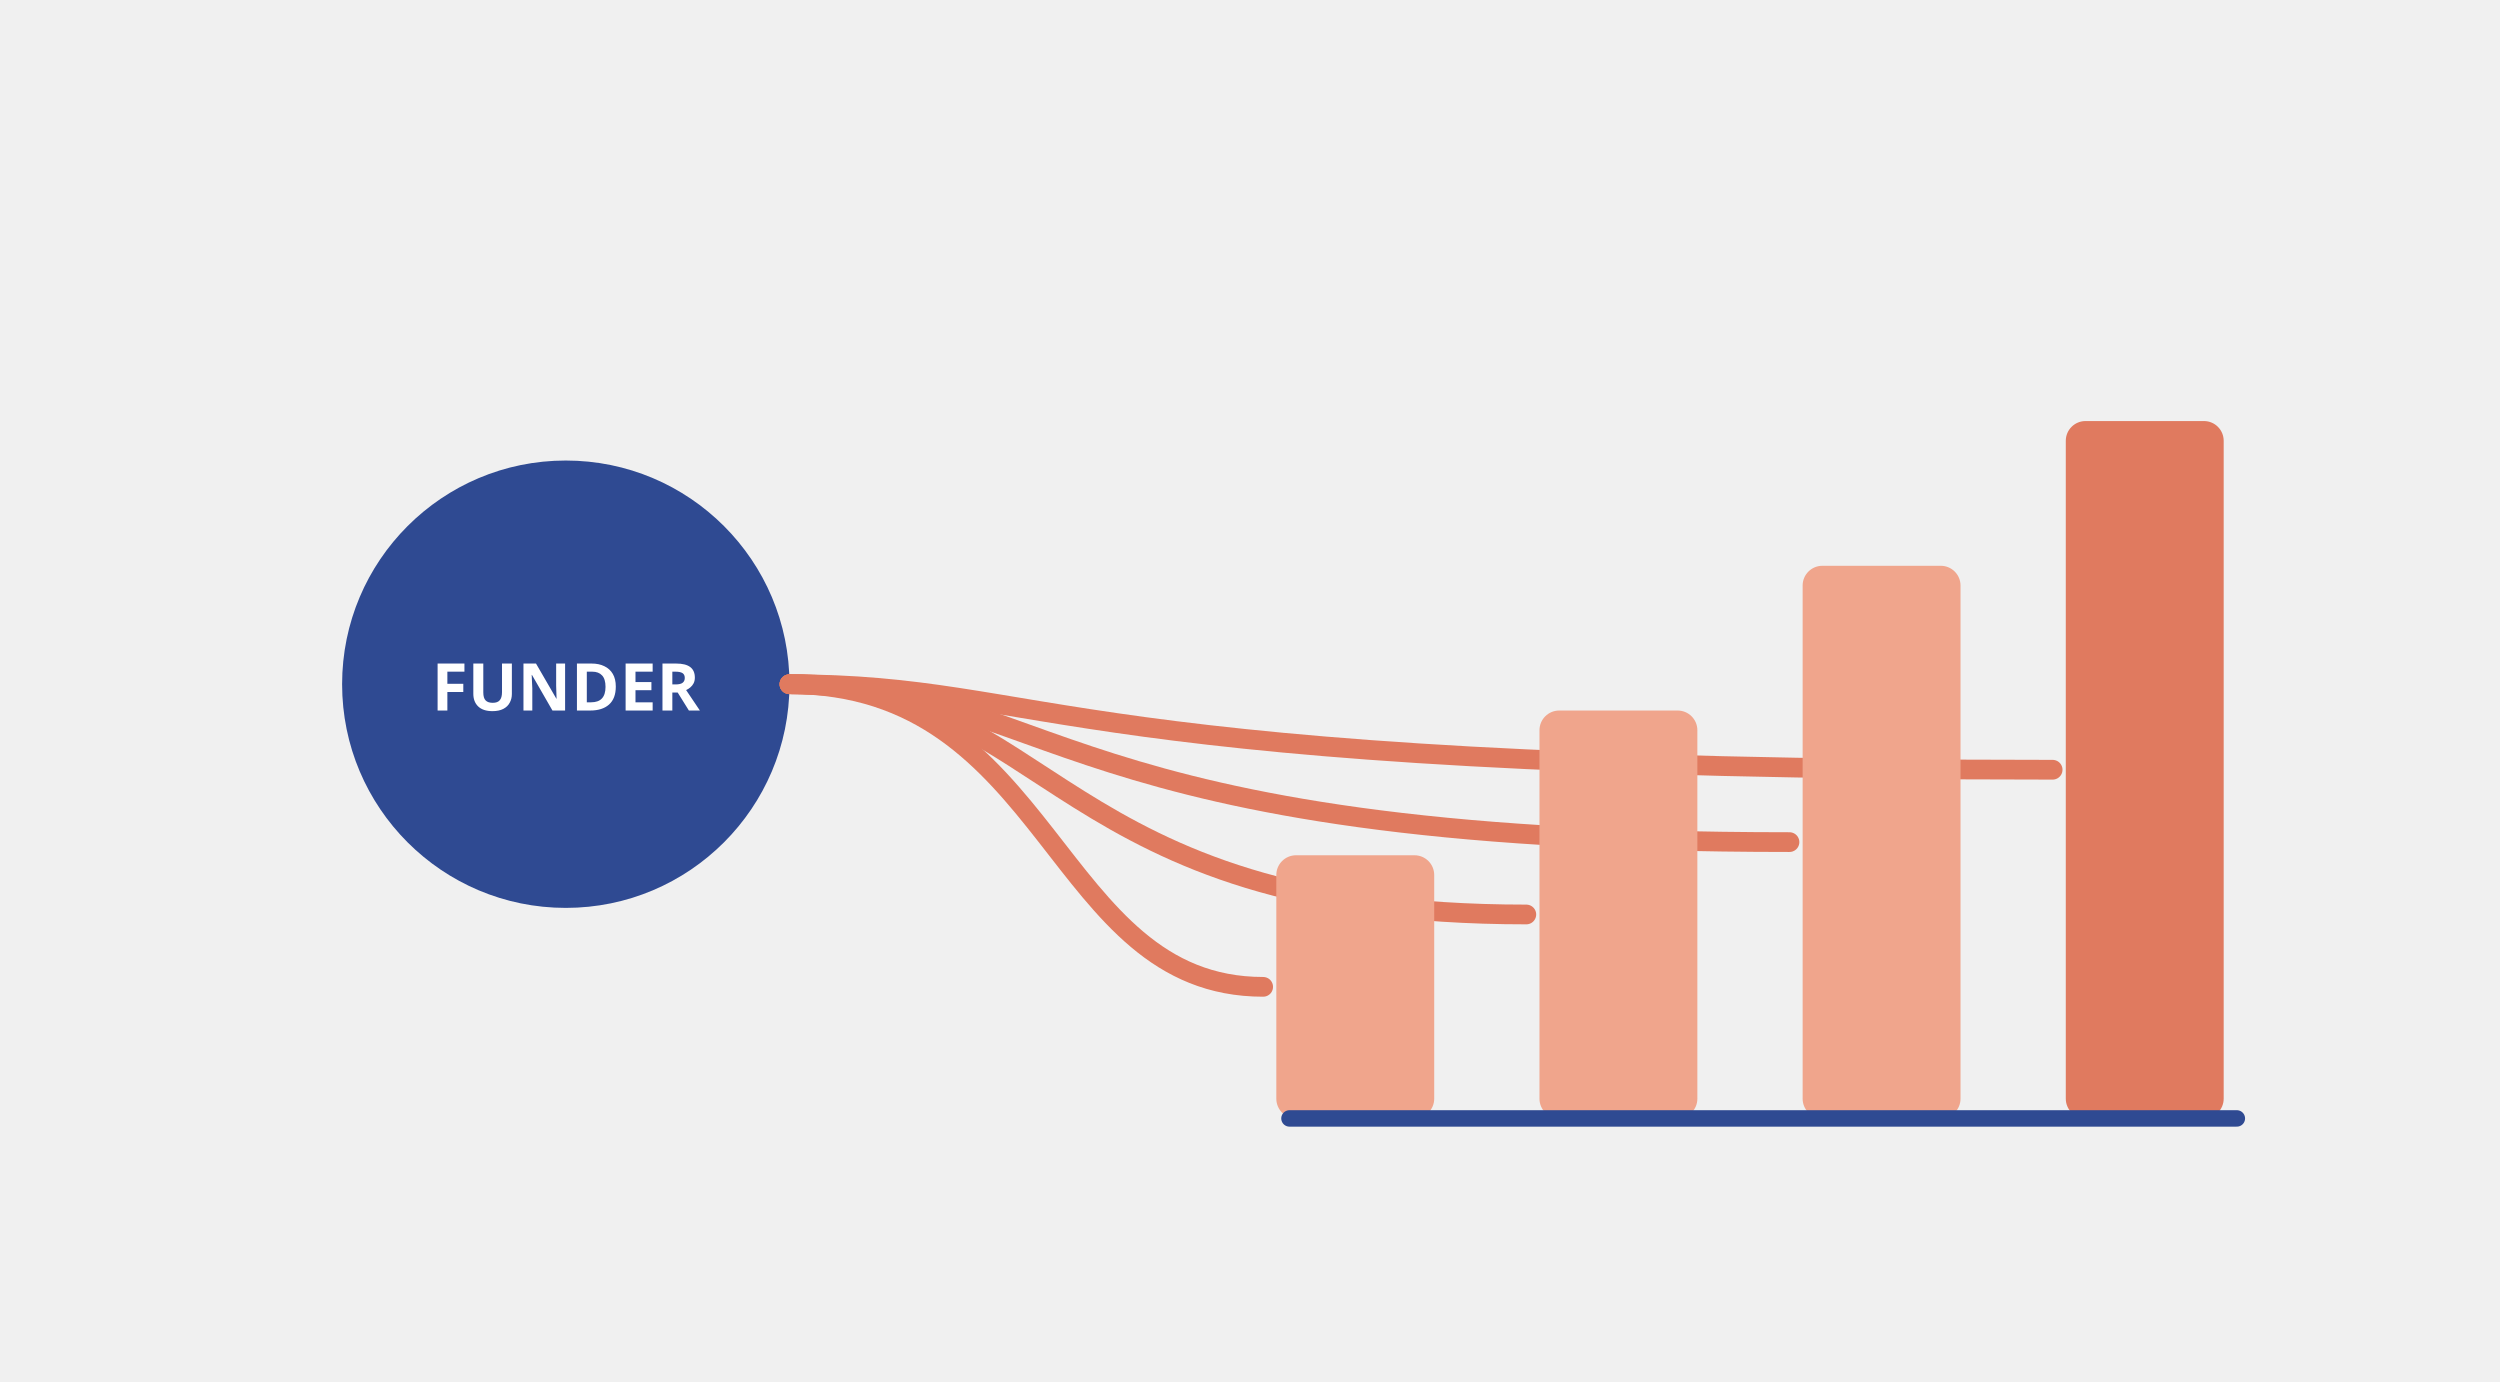
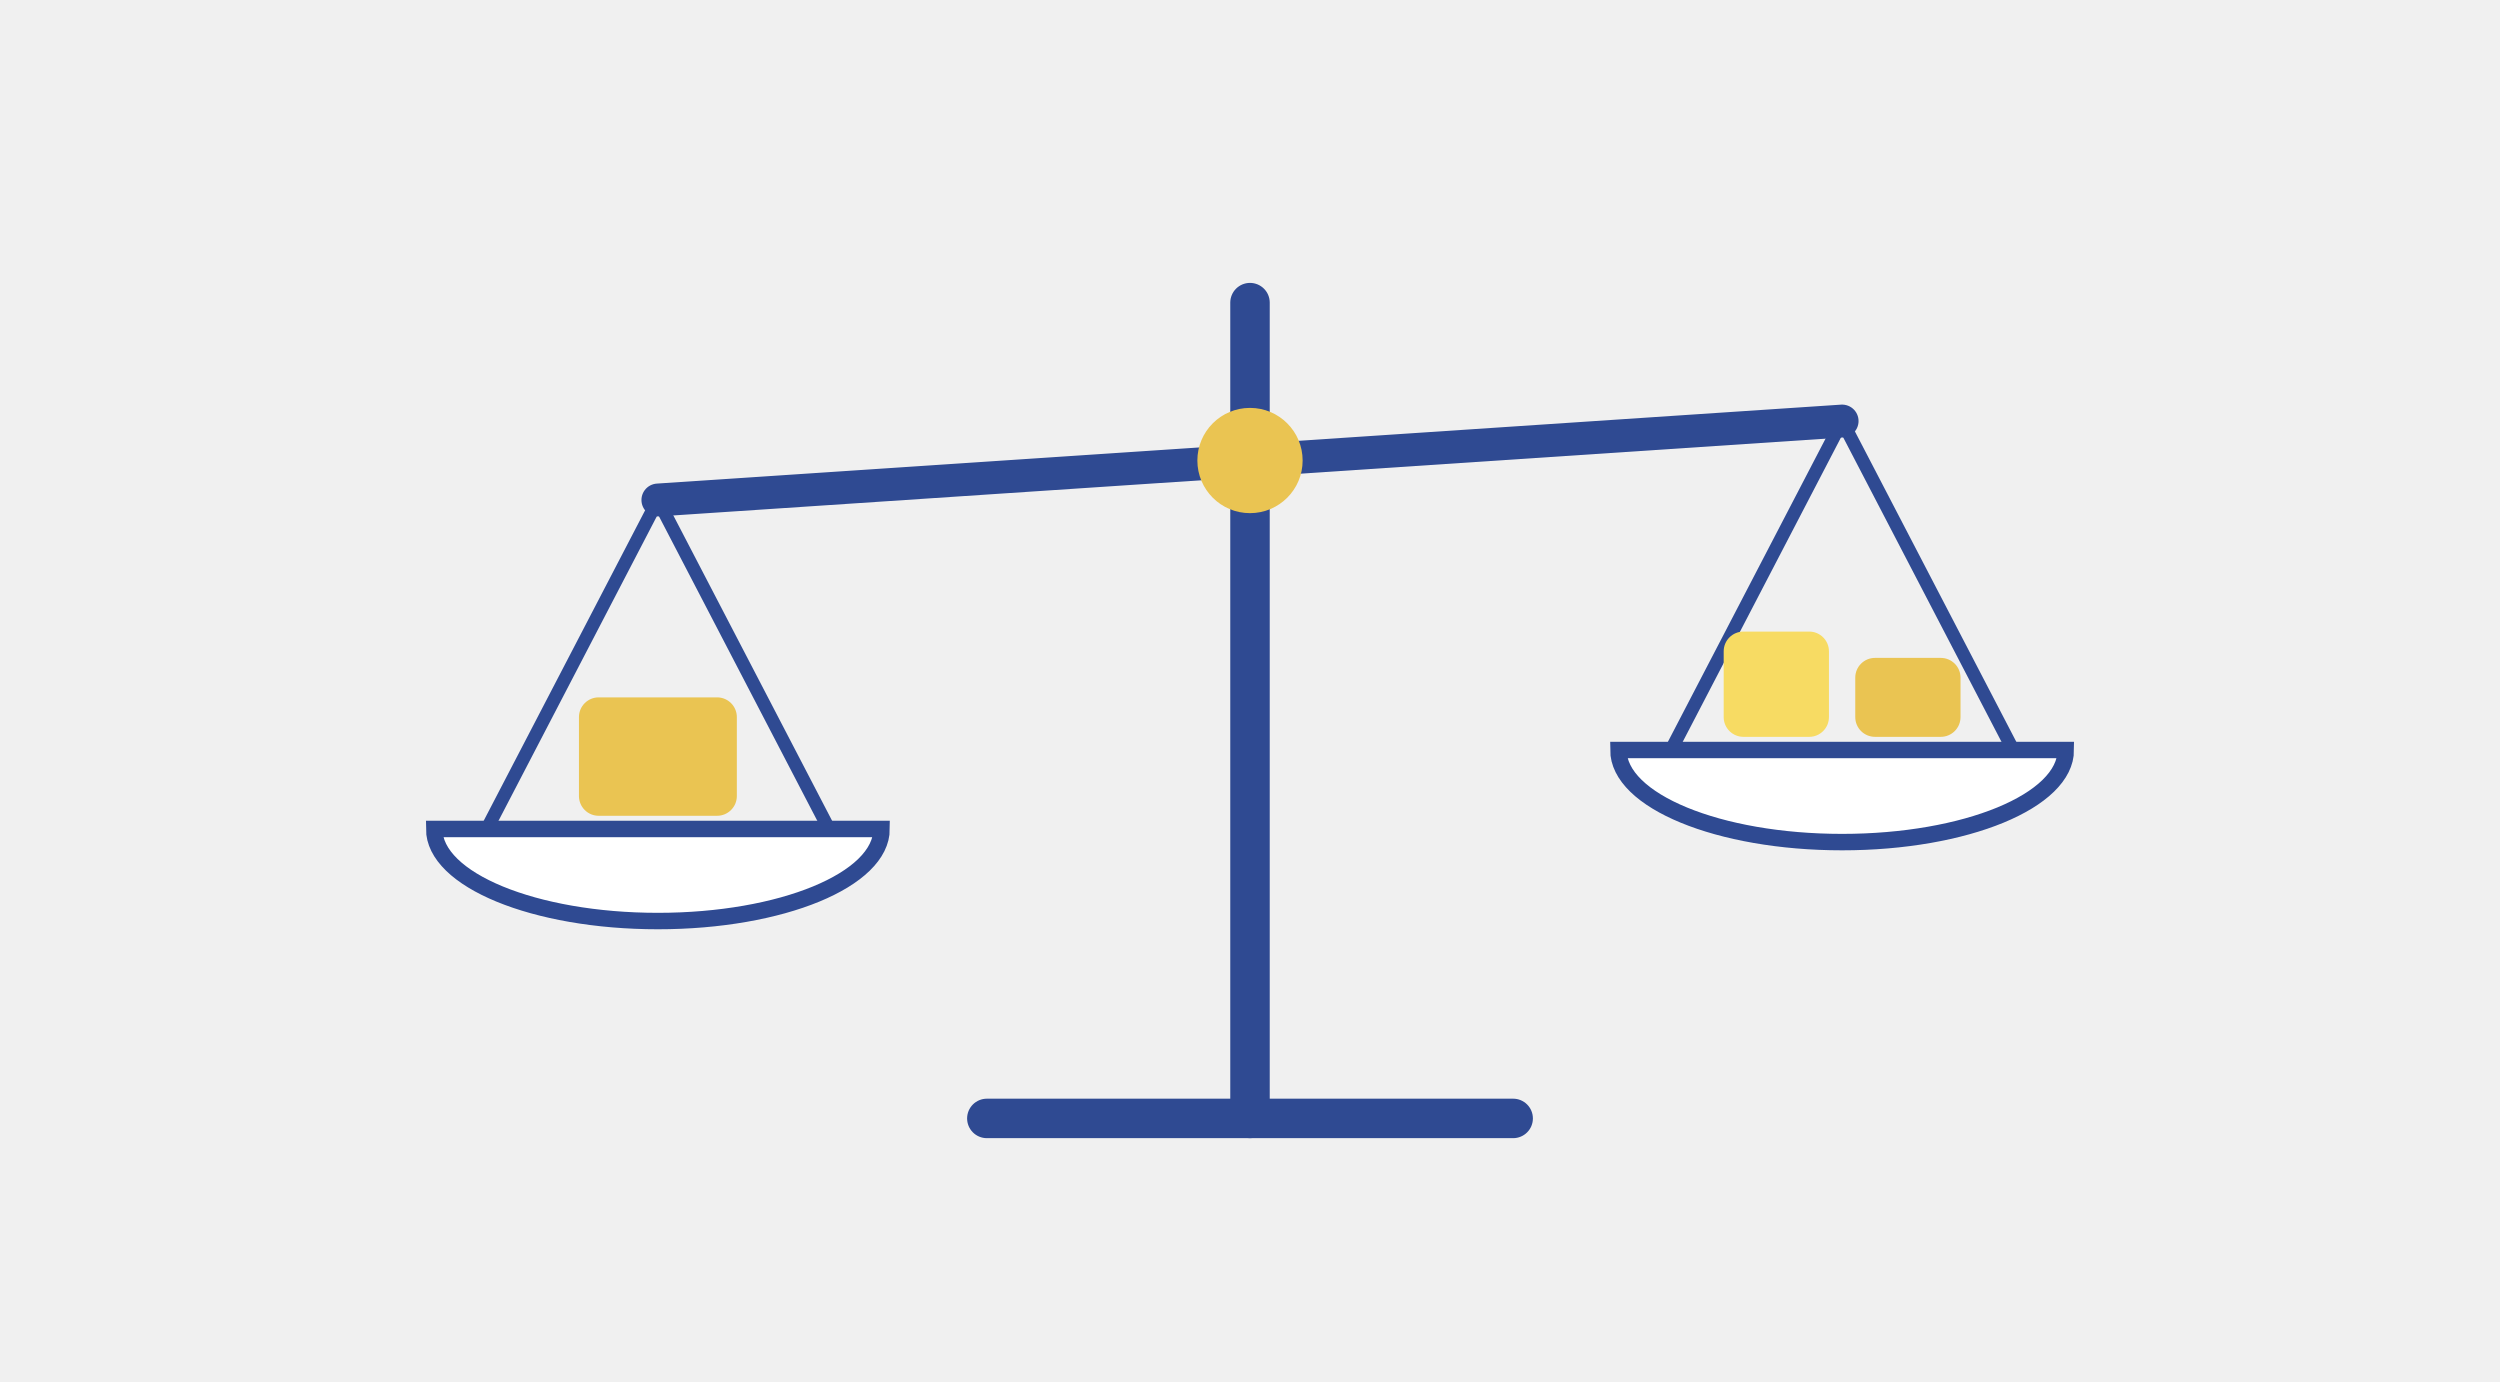
- <svg role="img" aria-label="Illustration: a funder connected to rising grantee results" width="100%" height="168" viewBox="0 0 380 210" style="display: block">
-   <circle cx="86" cy="104" r="34" fill="#2F4A92" />
-   <text x="86" y="108" text-anchor="middle" font-family="Nunito Sans, sans-serif" font-size="10" font-weight="800" fill="#FFFFFF">FUNDER</text>
-   <path d="M 120 104 C 160 104, 160 150.0, 192 150.0" fill="none" stroke="#E07A5F" stroke-width="3" stroke-linecap="round" />
-   <path d="M 120 104 C 160 104, 160 139.0, 232 139.0" fill="none" stroke="#E07A5F" stroke-width="3" stroke-linecap="round" />
-   <path d="M 120 104 C 160 104, 160 128.0, 272 128.0" fill="none" stroke="#E07A5F" stroke-width="3" stroke-linecap="round" />
-   <path d="M 120 104 C 160 104, 160 117.0, 312 117.0" fill="none" stroke="#E07A5F" stroke-width="3" stroke-linecap="round" />
-   <rect x="194" y="130" width="24" height="40" rx="3" fill="#F0A58C" />
-   <rect x="234" y="108" width="24" height="62" rx="3" fill="#F0A58C" />
-   <rect x="274" y="86" width="24" height="84" rx="3" fill="#F0A58C" />
-   <rect x="314" y="64" width="24" height="106" rx="3" fill="#E07A5F" />
-   <path d="M 196 170 H 340" stroke="#2F4A92" stroke-width="2.5" stroke-linecap="round" />
+ <svg role="img" aria-label="Illustration: a balance weighing evidence for a decision" width="100%" height="168" viewBox="0 0 380 210" style="display: block">
+   <path d="M 190 46 V 170" stroke="#2F4A92" stroke-width="6" stroke-linecap="round" />
+   <path d="M 150 170 H 230" stroke="#2F4A92" stroke-width="6" stroke-linecap="round" />
+   <path d="M 100 76 L 280 64" stroke="#2F4A92" stroke-width="5" stroke-linecap="round" />
+   <circle cx="190" cy="70" r="8" fill="#EAC452" />
+   <path d="M 100 76 L 74 126 M 100 76 L 126 126" stroke="#2F4A92" stroke-width="2" />
+   <path d="M 66 126 a 34 14 0 0 0 68 0 z" fill="#FFFFFF" stroke="#2F4A92" stroke-width="2.5" />
+   <path d="M 280 64 L 254 114 M 280 64 L 306 114" stroke="#2F4A92" stroke-width="2" />
+   <path d="M 246 114 a 34 14 0 0 0 68 0 z" fill="#FFFFFF" stroke="#2F4A92" stroke-width="2.5" />
+   <rect x="88" y="106" width="24" height="18" rx="3" fill="#EAC452" />
+   <rect x="262" y="96" width="16" height="16" rx="3" fill="#F7DB63" />
+   <rect x="282" y="100" width="16" height="12" rx="3" fill="#EAC452" />
</svg>
